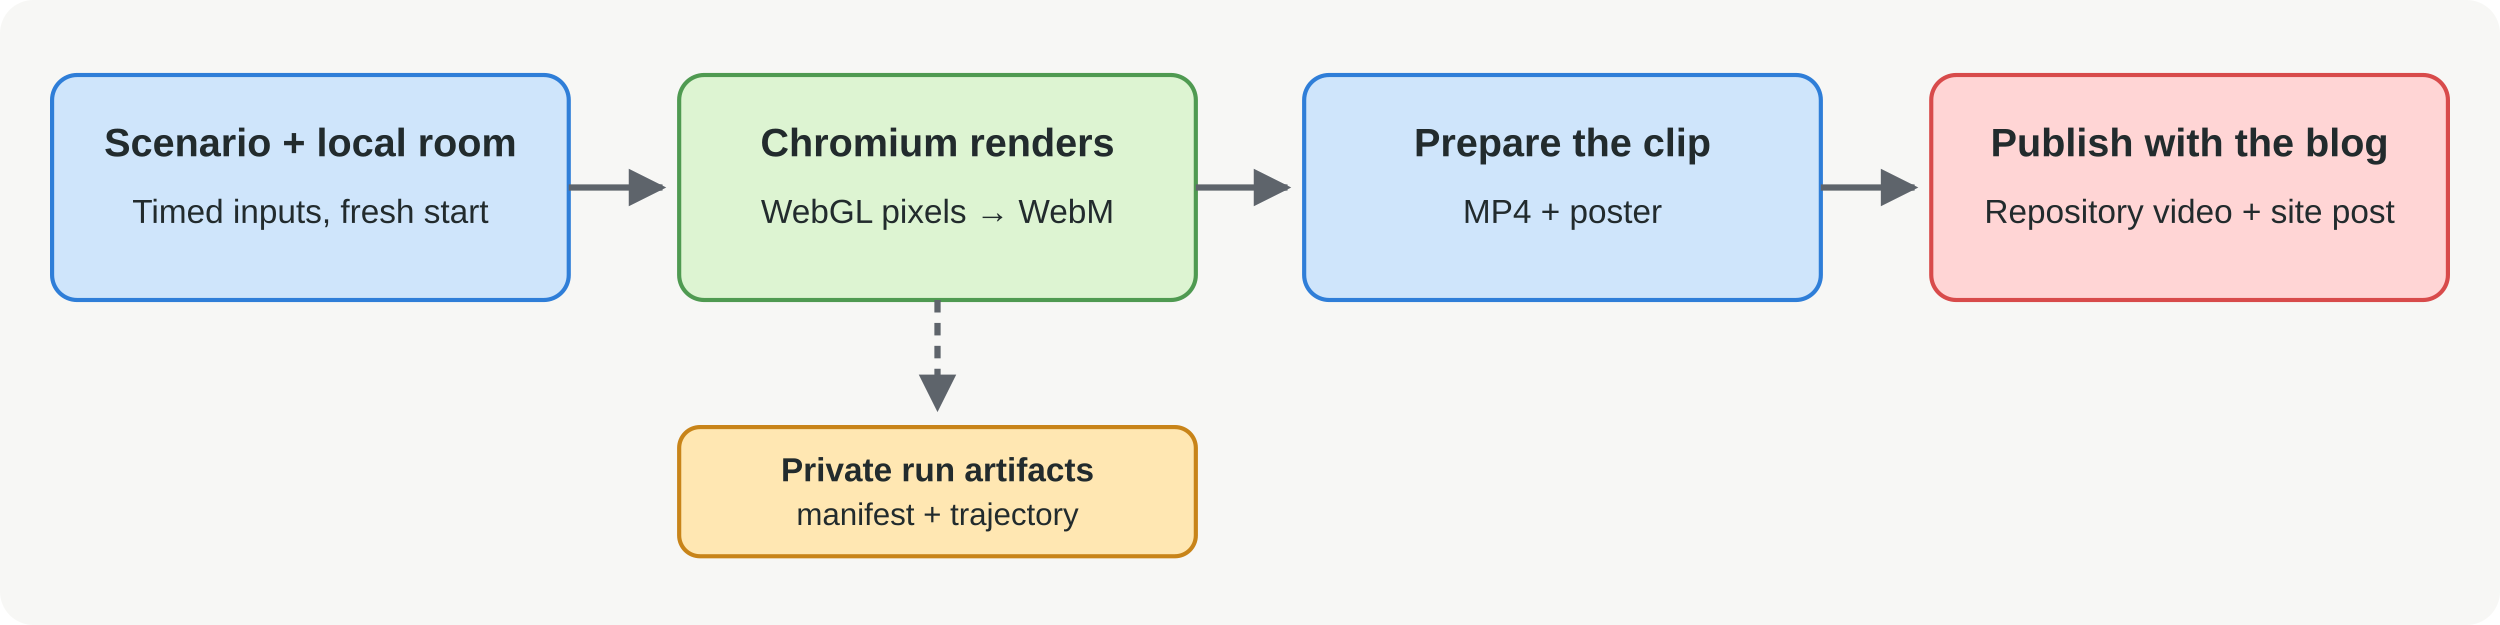
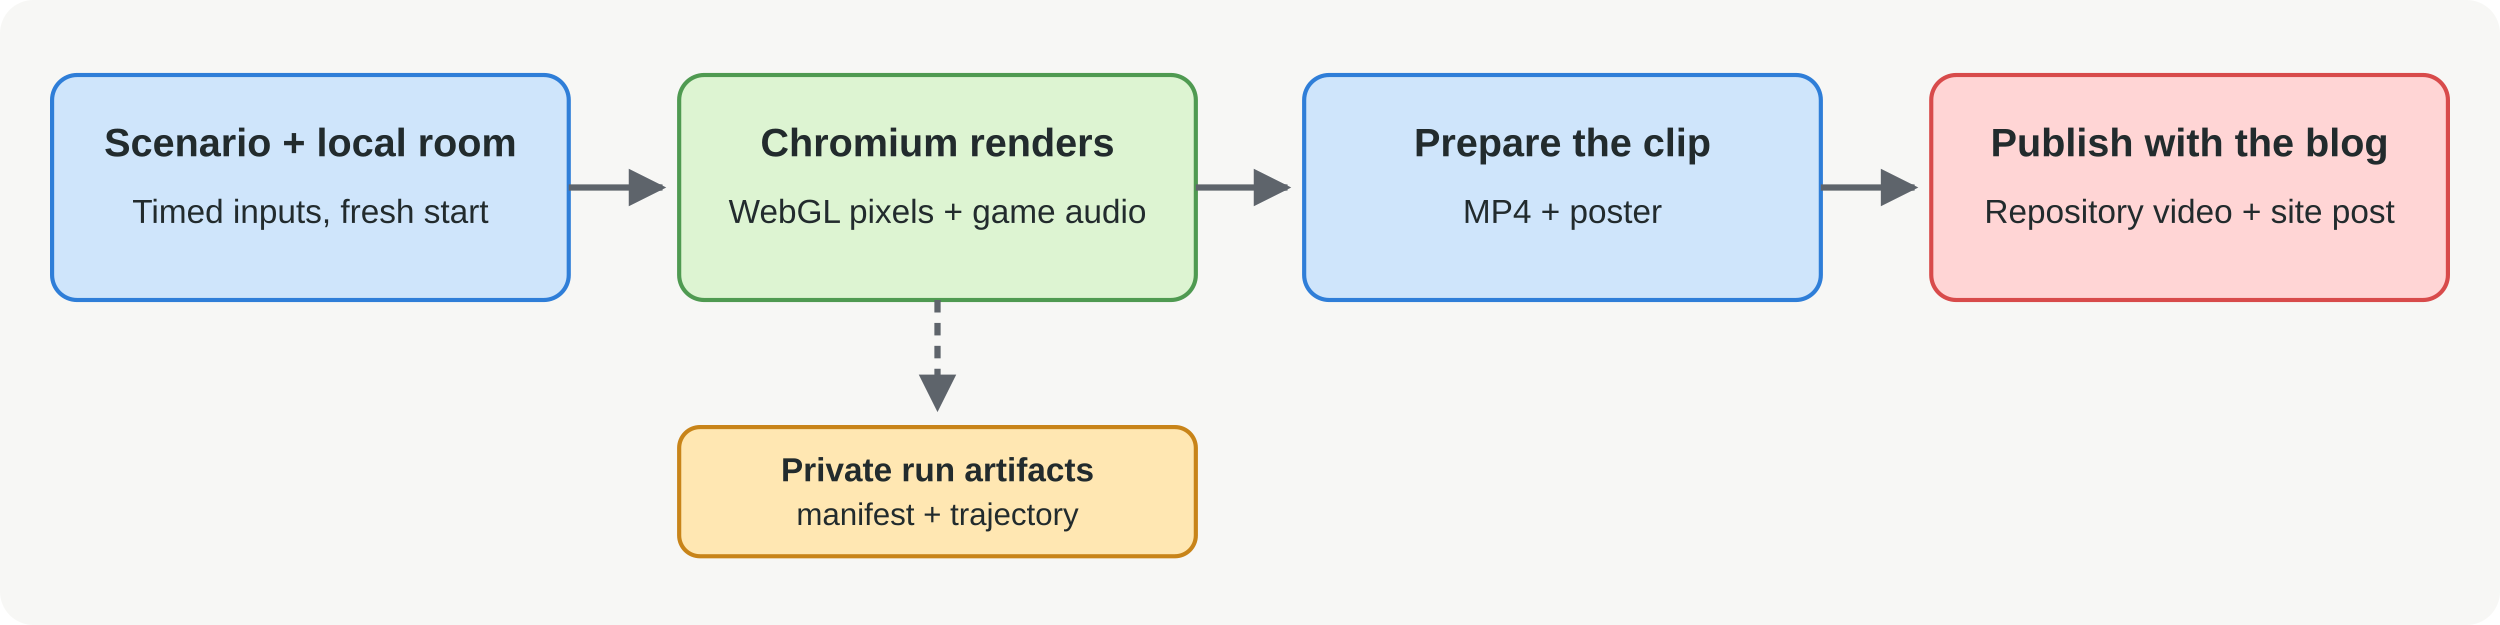
<svg xmlns="http://www.w3.org/2000/svg" viewBox="0 0 1200 300" role="img" aria-labelledby="title desc">
  <rect width="1200" height="300" rx="16" fill="#f7f7f5" />
  <g font-family="Arial, sans-serif" fill="#222b2d" text-anchor="middle">
    <g font-size="19" font-weight="bold">
      <rect x="25" y="36" width="248" height="108" rx="12" fill="#cfe5fb" stroke="#2f7ed8" stroke-width="2" />
      <text x="149" y="75">Scenario + local room</text>
      <text x="149" y="107" font-size="16" font-weight="normal">Timed inputs, fresh start</text>
      <rect x="326" y="36" width="248" height="108" rx="12" fill="#ddf4d2" stroke="#4f9a51" stroke-width="2" />
      <text x="450" y="75">Chromium renders</text>
-       <text x="450" y="107" font-size="16" font-weight="normal">WebGL pixels → WebM</text>
+       <text x="450" y="107" font-size="16" font-weight="normal">WebGL pixels + game audio</text>
      <rect x="626" y="36" width="248" height="108" rx="12" fill="#cfe5fb" stroke="#2f7ed8" stroke-width="2" />
      <text x="750" y="75">Prepare the clip</text>
      <text x="750" y="107" font-size="16" font-weight="normal">MP4 + poster</text>
      <rect x="927" y="36" width="248" height="108" rx="12" fill="#ffd5d5" stroke="#d84b4b" stroke-width="2" />
      <text x="1051" y="75">Publish with the blog</text>
      <text x="1051" y="107" font-size="16" font-weight="normal">Repository video + site post</text>
    </g>
    <rect x="326" y="205" width="248" height="62" rx="10" fill="#ffe7b2" stroke="#c88419" stroke-width="2" />
    <text x="450" y="231" font-size="16" font-weight="bold">Private run artifacts</text>
    <text x="450" y="252" font-size="15">manifest + trajectory</text>
  </g>
  <g stroke="#5e646b" stroke-width="3" fill="none" marker-end="url(#arrow)">
    <path d="M273 90h45" />
    <path d="M574 90h44" />
    <path d="M874 90h45" />
    <path d="M450 144v52" stroke-dasharray="6 5" />
  </g>
  <defs>
    <marker id="arrow" viewBox="0 0 10 10" refX="9" refY="5" markerWidth="6" markerHeight="6" orient="auto-start-reverse">
      <path d="M0 0L10 5L0 10z" fill="#5e646b" />
    </marker>
  </defs>
</svg>
